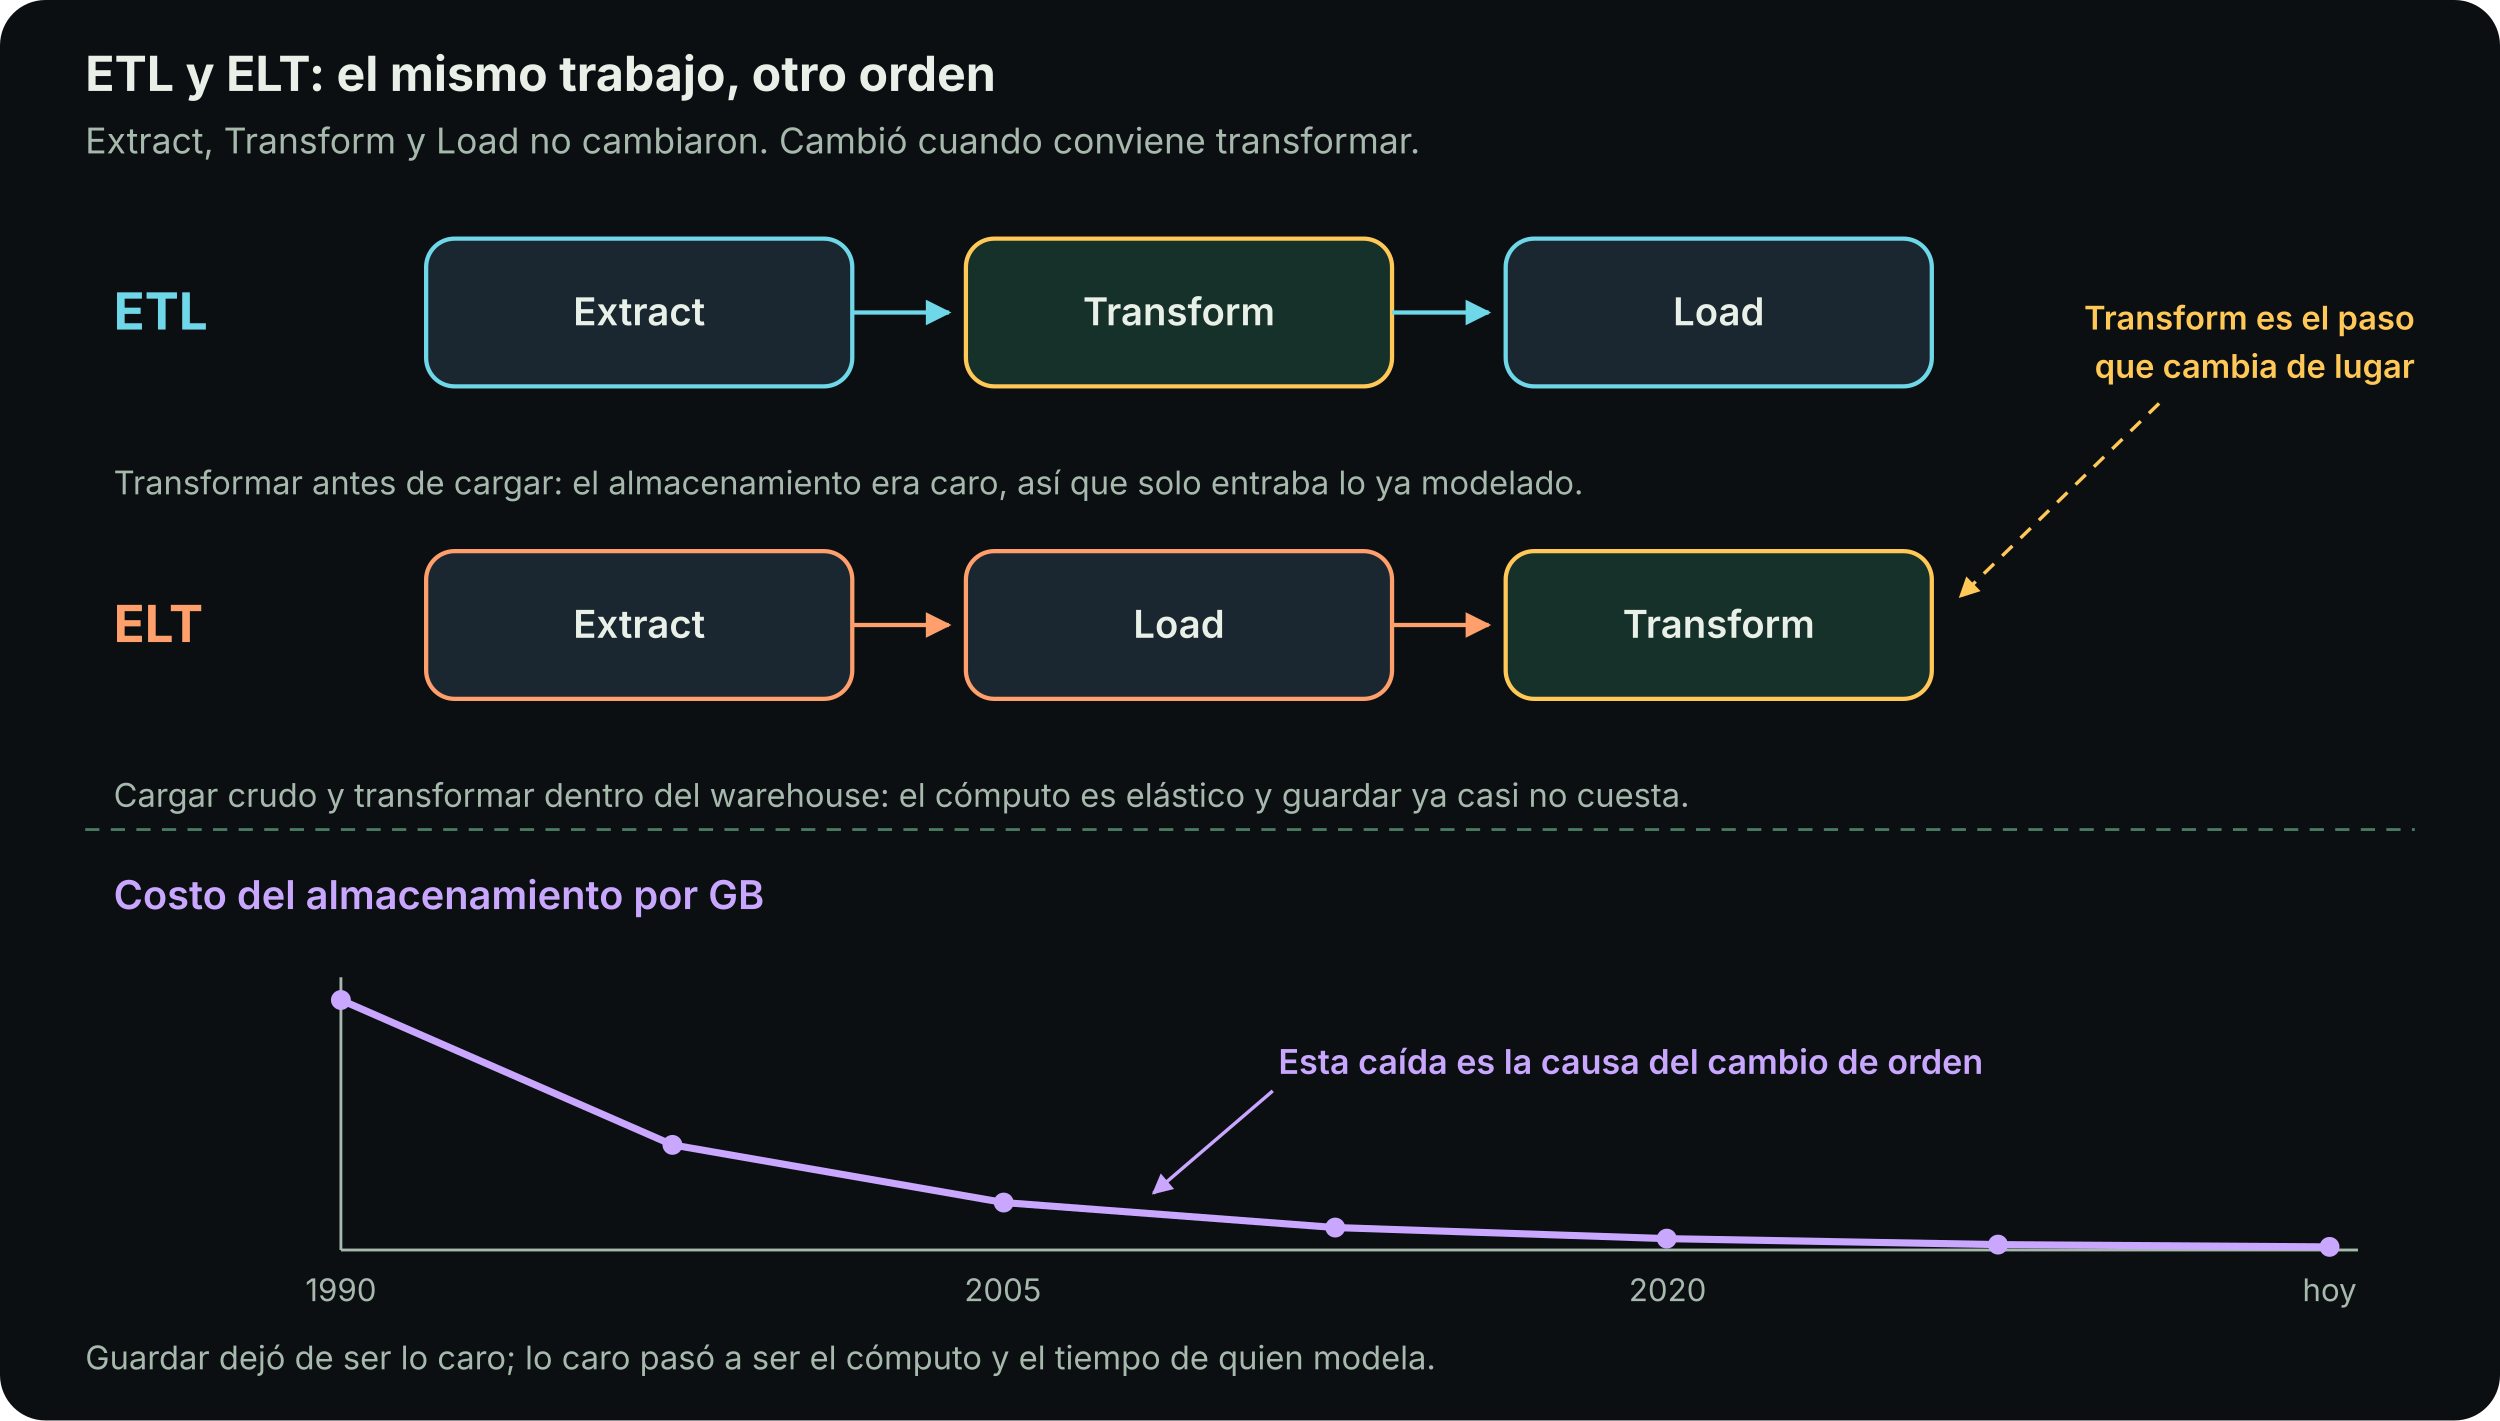
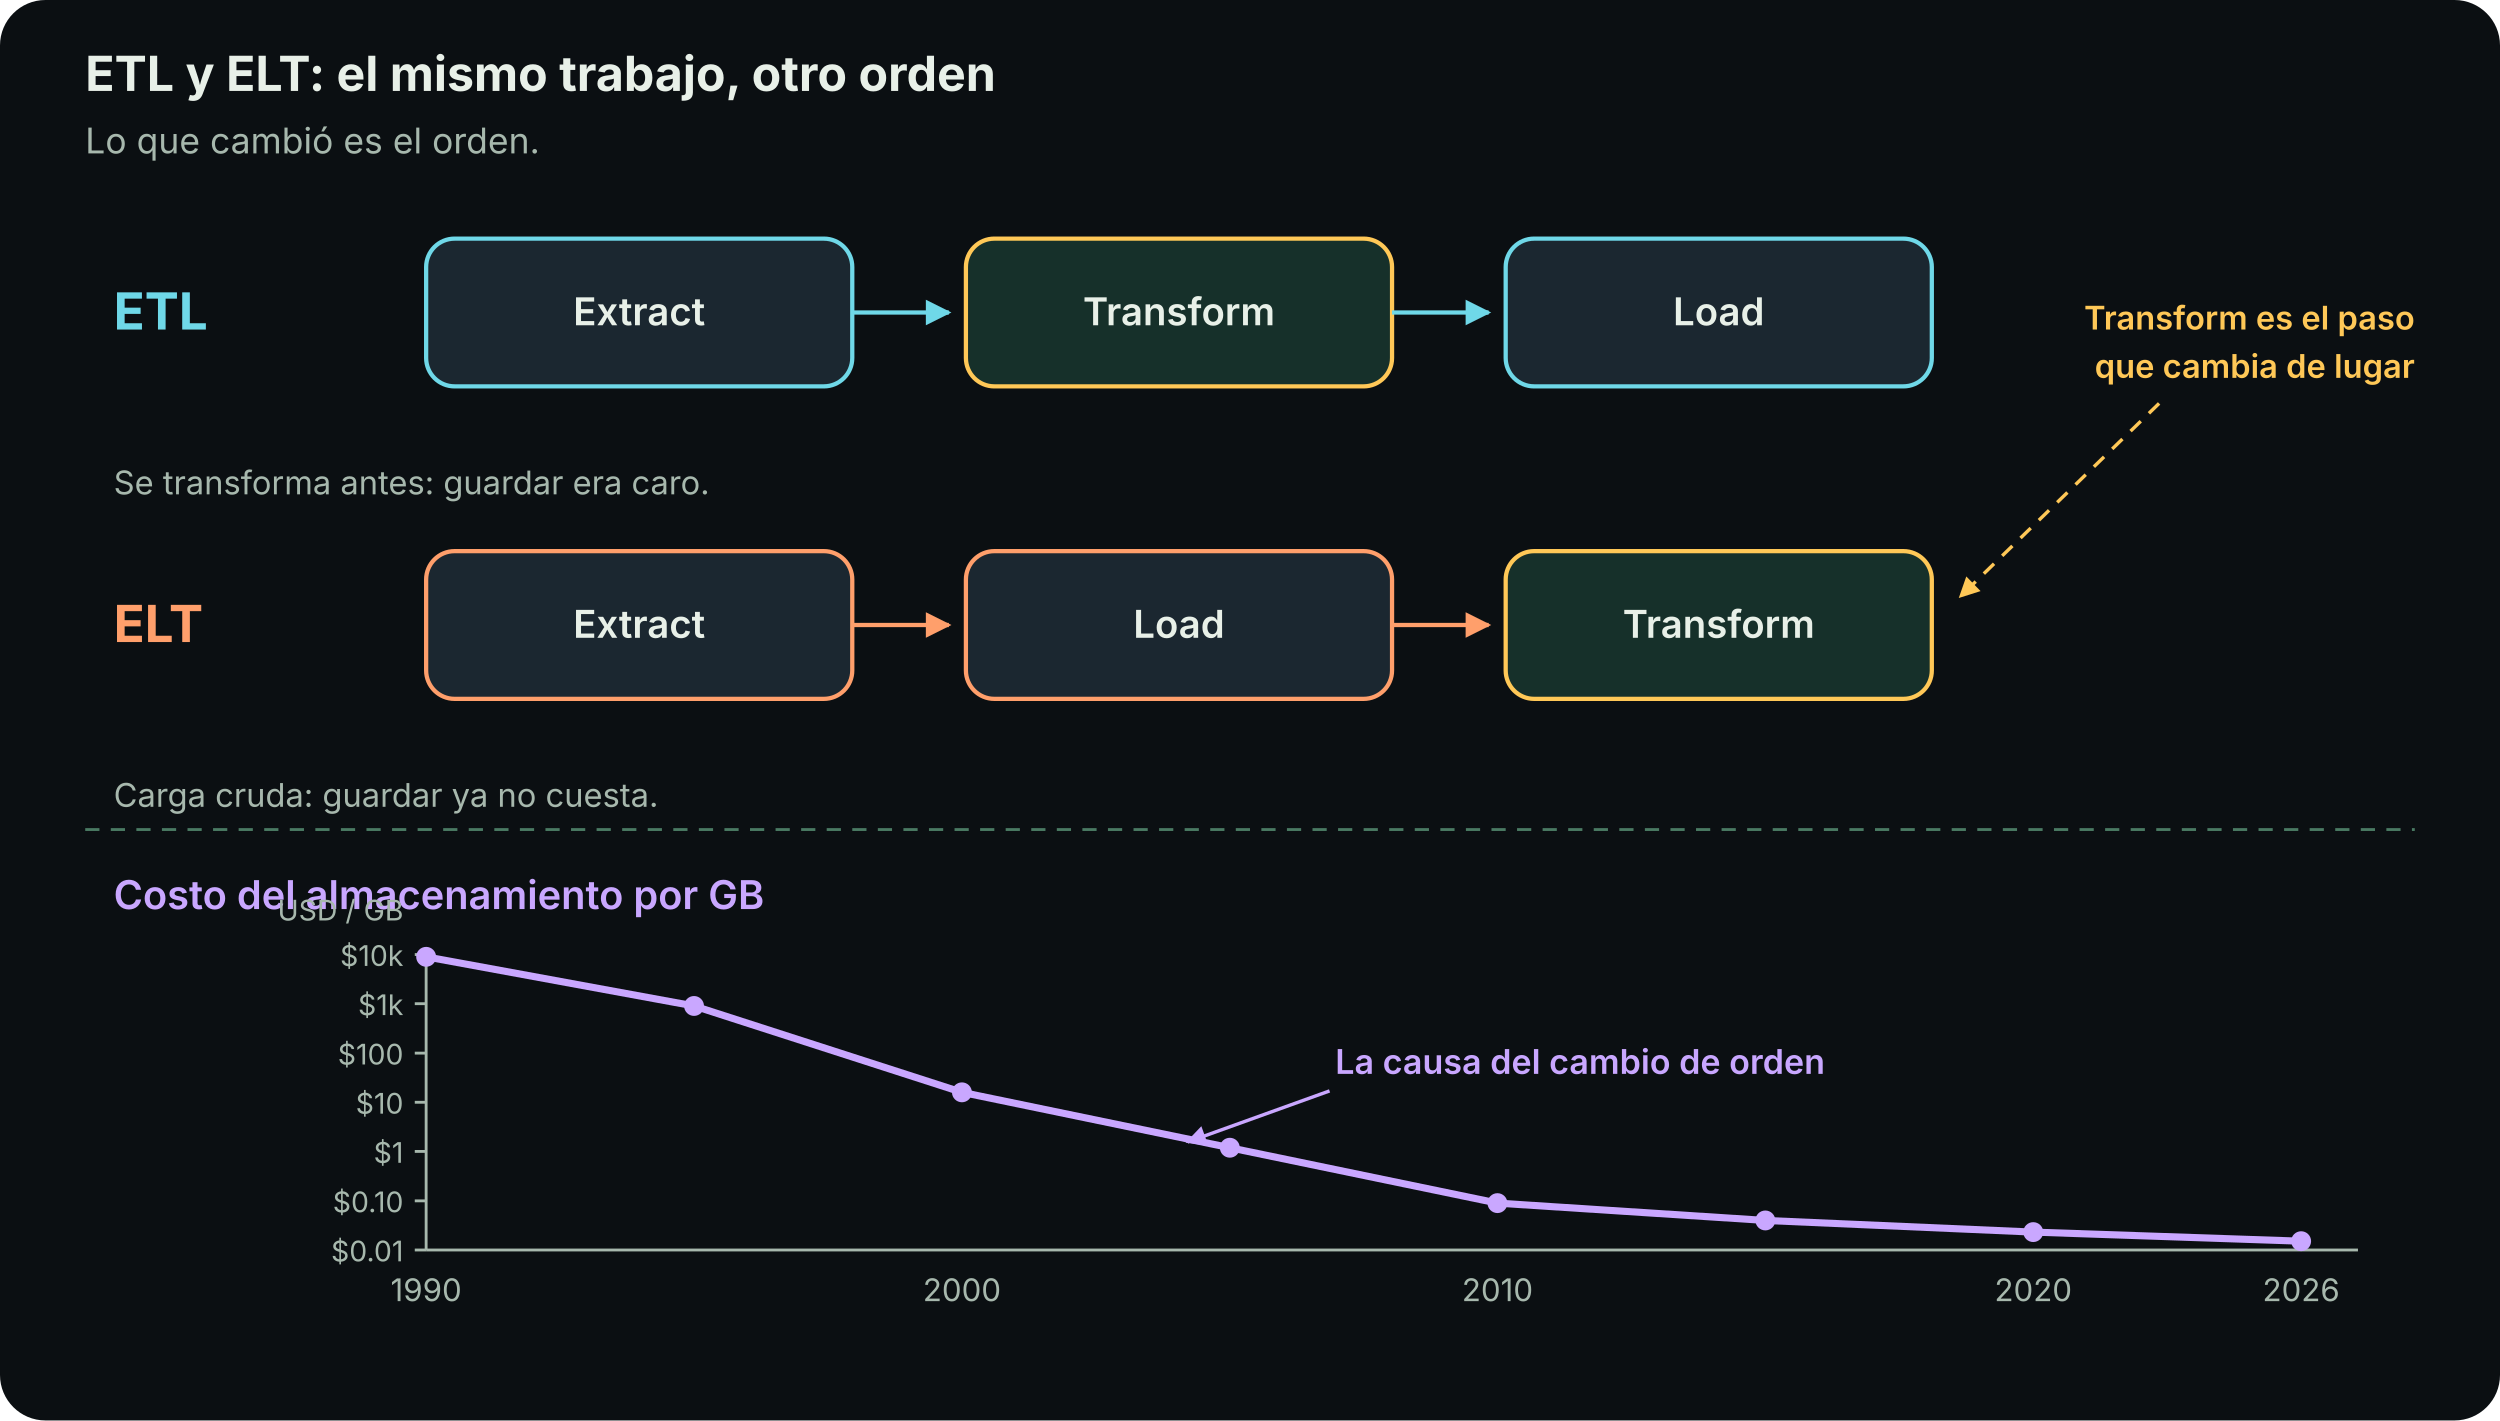
<svg xmlns="http://www.w3.org/2000/svg" width="880" height="500" viewBox="0 0 880 500" role="img" aria-label="ETL frente a ELT, y la caída del costo del almacenamiento que invirtió el orden">
  <defs>
    <marker id="f4a7a63" viewBox="0 0 10 10" refX="9" refY="5" markerWidth="6" markerHeight="6" orient="auto-start-reverse">
      <path d="M0,0 L10,5 L0,10 z" fill="#4a7a63" />
    </marker>
    <marker id="f7ef29d" viewBox="0 0 10 10" refX="9" refY="5" markerWidth="6" markerHeight="6" orient="auto-start-reverse">
      <path d="M0,0 L10,5 L0,10 z" fill="#7ef29d" />
    </marker>
    <marker id="fffc857" viewBox="0 0 10 10" refX="9" refY="5" markerWidth="6" markerHeight="6" orient="auto-start-reverse">
      <path d="M0,0 L10,5 L0,10 z" fill="#ffc857" />
    </marker>
    <marker id="f6fd8e8" viewBox="0 0 10 10" refX="9" refY="5" markerWidth="6" markerHeight="6" orient="auto-start-reverse">
      <path d="M0,0 L10,5 L0,10 z" fill="#6fd8e8" />
    </marker>
    <marker id="fc9a7ff" viewBox="0 0 10 10" refX="9" refY="5" markerWidth="6" markerHeight="6" orient="auto-start-reverse">
      <path d="M0,0 L10,5 L0,10 z" fill="#c9a7ff" />
    </marker>
    <marker id="fff9f6b" viewBox="0 0 10 10" refX="9" refY="5" markerWidth="6" markerHeight="6" orient="auto-start-reverse">
      <path d="M0,0 L10,5 L0,10 z" fill="#ff9f6b" />
    </marker>
    <marker id="f5fe0c0" viewBox="0 0 10 10" refX="9" refY="5" markerWidth="6" markerHeight="6" orient="auto-start-reverse">
      <path d="M0,0 L10,5 L0,10 z" fill="#5fe0c0" />
    </marker>
    <marker id="fa7b8ad" viewBox="0 0 10 10" refX="9" refY="5" markerWidth="6" markerHeight="6" orient="auto-start-reverse">
      <path d="M0,0 L10,5 L0,10 z" fill="#a7b8ad" />
    </marker>
    <marker id="fff6b6b" viewBox="0 0 10 10" refX="9" refY="5" markerWidth="6" markerHeight="6" orient="auto-start-reverse">
      <path d="M0,0 L10,5 L0,10 z" fill="#ff6b6b" />
    </marker>
    <marker id="fff8ad4" viewBox="0 0 10 10" refX="9" refY="5" markerWidth="6" markerHeight="6" orient="auto-start-reverse">
      <path d="M0,0 L10,5 L0,10 z" fill="#ff8ad4" />
    </marker>
    <marker id="f7aa7ff" viewBox="0 0 10 10" refX="9" refY="5" markerWidth="6" markerHeight="6" orient="auto-start-reverse">
      <path d="M0,0 L10,5 L0,10 z" fill="#7aa7ff" />
    </marker>
    <marker id="f84eba6" viewBox="0 0 10 10" refX="9" refY="5" markerWidth="6" markerHeight="6" orient="auto-start-reverse">
      <path d="M0,0 L10,5 L0,10 z" fill="#84eba6" />
    </marker>
    <marker id="f84c9eb" viewBox="0 0 10 10" refX="9" refY="5" markerWidth="6" markerHeight="6" orient="auto-start-reverse">
      <path d="M0,0 L10,5 L0,10 z" fill="#84c9eb" />
    </marker>
    <marker id="fa684eb" viewBox="0 0 10 10" refX="9" refY="5" markerWidth="6" markerHeight="6" orient="auto-start-reverse">
      <path d="M0,0 L10,5 L0,10 z" fill="#a684eb" />
    </marker>
    <marker id="feb84c9" viewBox="0 0 10 10" refX="9" refY="5" markerWidth="6" markerHeight="6" orient="auto-start-reverse">
      <path d="M0,0 L10,5 L0,10 z" fill="#eb84c9" />
    </marker>
    <marker id="feba684" viewBox="0 0 10 10" refX="9" refY="5" markerWidth="6" markerHeight="6" orient="auto-start-reverse">
      <path d="M0,0 L10,5 L0,10 z" fill="#eba684" />
    </marker>
    <marker id="fc9eb84" viewBox="0 0 10 10" refX="9" refY="5" markerWidth="6" markerHeight="6" orient="auto-start-reverse">
      <path d="M0,0 L10,5 L0,10 z" fill="#c9eb84" />
    </marker>
    <marker id="f5b83d6" viewBox="0 0 10 10" refX="9" refY="5" markerWidth="6" markerHeight="6" orient="auto-start-reverse">
      <path d="M0,0 L10,5 L0,10 z" fill="#5b83d6" />
    </marker>
    <marker id="f4fd6c0" viewBox="0 0 10 10" refX="9" refY="5" markerWidth="6" markerHeight="6" orient="auto-start-reverse">
      <path d="M0,0 L10,5 L0,10 z" fill="#4fd6c0" />
    </marker>
    <marker id="fff7a5c" viewBox="0 0 10 10" refX="9" refY="5" markerWidth="6" markerHeight="6" orient="auto-start-reverse">
      <path d="M0,0 L10,5 L0,10 z" fill="#ff7a5c" />
    </marker>
    <linearGradient id="gRamaAB" x1="0" y1="0" x2="1" y2="0">
      <stop offset="0" stop-color="#6fd8e8" />
      <stop offset="1" stop-color="#c9a7ff" />
    </linearGradient>
  </defs>
  <rect x="0" y="0" width="880" height="500" rx="16" fill="#0b0f12" />
  <text x="30.0" y="32.0" fill="#e8f0e8" font-family="system-ui, -apple-system, Segoe UI, sans-serif" font-size="17" font-weight="700" text-anchor="start">ETL y ELT: el mismo trabajo, otro orden</text>
-   <text x="30.0" y="54.0" fill="#a7b8ad" font-family="system-ui, -apple-system, Segoe UI, sans-serif" font-size="12.5" font-weight="400" text-anchor="start">Extract, Transform y Load no cambiaron. Cambió cuando conviene transformar.</text>
+   <text x="30.0" y="54.0" fill="#a7b8ad" font-family="system-ui, -apple-system, Segoe UI, sans-serif" font-size="12.5" font-weight="400" text-anchor="start">Lo que cambió es el orden.</text>
  <text x="40.0" y="116.0" fill="#6fd8e8" font-family="system-ui, -apple-system, Segoe UI, sans-serif" font-size="18" font-weight="700" text-anchor="start">ETL</text>
  <rect x="150.0" y="84.0" width="150.0" height="52.0" rx="10" fill="#1b2730" stroke="#6fd8e8" stroke-width="1.5" />
  <text x="225.0" y="114.5" fill="#e8f0e8" font-family="system-ui, -apple-system, Segoe UI, sans-serif" font-size="13.5" font-weight="600" text-anchor="middle">Extract</text>
  <line x1="300.0" y1="110.0" x2="334.0" y2="110.0" stroke="#6fd8e8" stroke-width="1.5" marker-end="url(#f6fd8e8)" />
  <rect x="340.0" y="84.0" width="150.0" height="52.0" rx="10" fill="#16302a" stroke="#ffc857" stroke-width="1.5" />
  <text x="415.0" y="114.5" fill="#e8f0e8" font-family="system-ui, -apple-system, Segoe UI, sans-serif" font-size="13.5" font-weight="600" text-anchor="middle">Transform</text>
  <line x1="490.0" y1="110.0" x2="524.0" y2="110.0" stroke="#6fd8e8" stroke-width="1.5" marker-end="url(#f6fd8e8)" />
  <rect x="530.0" y="84.0" width="150.0" height="52.0" rx="10" fill="#1b2730" stroke="#6fd8e8" stroke-width="1.5" />
  <text x="605.0" y="114.5" fill="#e8f0e8" font-family="system-ui, -apple-system, Segoe UI, sans-serif" font-size="13.5" font-weight="600" text-anchor="middle">Load</text>
-   <text x="40.0" y="174.0" fill="#a7b8ad" font-family="system-ui, -apple-system, Segoe UI, sans-serif" font-size="11.5" font-weight="400" text-anchor="start">Transformar antes de cargar: el almacenamiento era caro, así que solo entraba lo ya modelado.</text>
+   <text x="40.0" y="174.0" fill="#a7b8ad" font-family="system-ui, -apple-system, Segoe UI, sans-serif" font-size="11.5" font-weight="400" text-anchor="start">Se transforma antes: guardar era caro.</text>
  <text x="40.0" y="226.0" fill="#ff9f6b" font-family="system-ui, -apple-system, Segoe UI, sans-serif" font-size="18" font-weight="700" text-anchor="start">ELT</text>
  <rect x="150.0" y="194.0" width="150.0" height="52.0" rx="10" fill="#1b2730" stroke="#ff9f6b" stroke-width="1.5" />
  <text x="225.0" y="224.5" fill="#e8f0e8" font-family="system-ui, -apple-system, Segoe UI, sans-serif" font-size="13.5" font-weight="600" text-anchor="middle">Extract</text>
  <line x1="300.0" y1="220.0" x2="334.0" y2="220.0" stroke="#ff9f6b" stroke-width="1.5" marker-end="url(#fff9f6b)" />
  <rect x="340.0" y="194.0" width="150.0" height="52.0" rx="10" fill="#1b2730" stroke="#ff9f6b" stroke-width="1.5" />
  <text x="415.0" y="224.5" fill="#e8f0e8" font-family="system-ui, -apple-system, Segoe UI, sans-serif" font-size="13.5" font-weight="600" text-anchor="middle">Load</text>
  <line x1="490.0" y1="220.0" x2="524.0" y2="220.0" stroke="#ff9f6b" stroke-width="1.5" marker-end="url(#fff9f6b)" />
  <rect x="530.0" y="194.0" width="150.0" height="52.0" rx="10" fill="#16302a" stroke="#ffc857" stroke-width="1.5" />
  <text x="605.0" y="224.5" fill="#e8f0e8" font-family="system-ui, -apple-system, Segoe UI, sans-serif" font-size="13.5" font-weight="600" text-anchor="middle">Transform</text>
-   <text x="40.0" y="284.0" fill="#a7b8ad" font-family="system-ui, -apple-system, Segoe UI, sans-serif" font-size="11.5" font-weight="400" text-anchor="start">Cargar crudo y transformar dentro del warehouse: el cómputo es elástico y guardar ya casi no cuesta.</text>
+   <text x="40.0" y="284.0" fill="#a7b8ad" font-family="system-ui, -apple-system, Segoe UI, sans-serif" font-size="11.5" font-weight="400" text-anchor="start">Carga cruda: guardar ya no cuesta.</text>
  <text x="850.0" y="116.0" fill="#ffc857" font-family="system-ui, -apple-system, Segoe UI, sans-serif" font-size="11.5" font-weight="600" text-anchor="end">Transform es el paso</text>
  <text x="850.0" y="133.0" fill="#ffc857" font-family="system-ui, -apple-system, Segoe UI, sans-serif" font-size="11.5" font-weight="600" text-anchor="end">que cambia de lugar</text>
  <line x1="760.0" y1="142.0" x2="690.0" y2="210.0" stroke="#ffc857" stroke-width="1.2" stroke-dasharray="5 4" marker-end="url(#fffc857)" />
  <line x1="30.0" y1="292.0" x2="850.0" y2="292.0" stroke="#4a7a63" stroke-width="1" stroke-dasharray="5 4" />
  <text x="40.0" y="320.0" fill="#c9a7ff" font-family="system-ui, -apple-system, Segoe UI, sans-serif" font-size="14" font-weight="600" text-anchor="start">Costo del almacenamiento por GB</text>
-   <line x1="120.0" y1="344.0" x2="120.0" y2="440.0" stroke="#a7b8ad" stroke-width="1" />
-   <line x1="120.0" y1="440.0" x2="830.0" y2="440.0" stroke="#a7b8ad" stroke-width="1" />
-   <path d="M120.0,352.0 L236.7,403.0 L353.3,423.3 L470.0,432.1 L586.7,436.0 L703.3,438.1 L820.0,438.9" fill="none" stroke="#c9a7ff" stroke-width="2.5" stroke-linejoin="round" stroke-linecap="round" />
-   <circle cx="120.0" cy="352.0" r="3.5" fill="#c9a7ff" />
-   <circle cx="236.7" cy="403.0" r="3.5" fill="#c9a7ff" />
-   <circle cx="353.3" cy="423.3" r="3.5" fill="#c9a7ff" />
-   <circle cx="470.0" cy="432.1" r="3.5" fill="#c9a7ff" />
-   <circle cx="586.7" cy="436.0" r="3.5" fill="#c9a7ff" />
-   <circle cx="703.3" cy="438.1" r="3.5" fill="#c9a7ff" />
-   <circle cx="820.0" cy="438.9" r="3.5" fill="#c9a7ff" />
-   <text x="120.0" y="458.0" fill="#a7b8ad" font-family="system-ui, -apple-system, Segoe UI, sans-serif" font-size="11" font-weight="400" text-anchor="middle">1990</text>
-   <text x="353.0" y="458.0" fill="#a7b8ad" font-family="system-ui, -apple-system, Segoe UI, sans-serif" font-size="11" font-weight="400" text-anchor="middle">2005</text>
-   <text x="587.0" y="458.0" fill="#a7b8ad" font-family="system-ui, -apple-system, Segoe UI, sans-serif" font-size="11" font-weight="400" text-anchor="middle">2020</text>
-   <text x="820.0" y="458.0" fill="#a7b8ad" font-family="system-ui, -apple-system, Segoe UI, sans-serif" font-size="11" font-weight="400" text-anchor="middle">hoy</text>
-   <text x="450.0" y="378.0" fill="#c9a7ff" font-family="system-ui, -apple-system, Segoe UI, sans-serif" font-size="12" font-weight="600" text-anchor="start">Esta caída es la causa del cambio de orden</text>
-   <line x1="448.0" y1="384.0" x2="406.0" y2="420.0" stroke="#c9a7ff" stroke-width="1.2" marker-end="url(#fc9a7ff)" />
-   <text x="30.0" y="482.0" fill="#a7b8ad" font-family="system-ui, -apple-system, Segoe UI, sans-serif" font-size="11.5" font-weight="400" text-anchor="start">Guardar dejó de ser lo caro; lo caro pasó a ser el cómputo y el tiempo de quien modela.</text>
+   <line x1="150.0" y1="336.0" x2="150.0" y2="440.0" stroke="#a7b8ad" stroke-width="1" />
+   <line x1="150.0" y1="440.0" x2="830.0" y2="440.0" stroke="#a7b8ad" stroke-width="1" />
+   <line x1="146.0" y1="440.0" x2="150.0" y2="440.0" stroke="#a7b8ad" stroke-width="1" />
+   <text x="142.0" y="444.0" fill="#a7b8ad" font-family="system-ui, -apple-system, Segoe UI, sans-serif" font-size="10" font-weight="400" text-anchor="end">$0.01</text>
+   <line x1="146.0" y1="422.7" x2="150.0" y2="422.7" stroke="#a7b8ad" stroke-width="1" />
+   <text x="142.0" y="426.7" fill="#a7b8ad" font-family="system-ui, -apple-system, Segoe UI, sans-serif" font-size="10" font-weight="400" text-anchor="end">$0.10</text>
+   <line x1="146.0" y1="405.3" x2="150.0" y2="405.3" stroke="#a7b8ad" stroke-width="1" />
+   <text x="142.0" y="409.3" fill="#a7b8ad" font-family="system-ui, -apple-system, Segoe UI, sans-serif" font-size="10" font-weight="400" text-anchor="end">$1</text>
+   <line x1="146.0" y1="388.0" x2="150.0" y2="388.0" stroke="#a7b8ad" stroke-width="1" />
+   <text x="142.0" y="392.0" fill="#a7b8ad" font-family="system-ui, -apple-system, Segoe UI, sans-serif" font-size="10" font-weight="400" text-anchor="end">$10</text>
+   <line x1="146.0" y1="370.7" x2="150.0" y2="370.7" stroke="#a7b8ad" stroke-width="1" />
+   <text x="142.0" y="374.7" fill="#a7b8ad" font-family="system-ui, -apple-system, Segoe UI, sans-serif" font-size="10" font-weight="400" text-anchor="end">$100</text>
+   <line x1="146.0" y1="353.3" x2="150.0" y2="353.3" stroke="#a7b8ad" stroke-width="1" />
+   <text x="142.0" y="357.3" fill="#a7b8ad" font-family="system-ui, -apple-system, Segoe UI, sans-serif" font-size="10" font-weight="400" text-anchor="end">$1k</text>
+   <line x1="146.0" y1="336.0" x2="150.0" y2="336.0" stroke="#a7b8ad" stroke-width="1" />
+   <text x="142.0" y="340.0" fill="#a7b8ad" font-family="system-ui, -apple-system, Segoe UI, sans-serif" font-size="10" font-weight="400" text-anchor="end">$10k</text>
+   <text x="142.0" y="324.0" fill="#a7b8ad" font-family="system-ui, -apple-system, Segoe UI, sans-serif" font-size="10" font-weight="400" text-anchor="end">USD / GB</text>
+   <path d="M150.0,336.8 L244.3,354.1 L338.6,384.5 L432.9,404.0 L527.1,423.5 L621.4,429.6 L715.7,433.7 L810.0,436.9" fill="none" stroke="#c9a7ff" stroke-width="2.5" stroke-linejoin="round" stroke-linecap="round" />
+   <circle cx="150.0" cy="336.8" r="3.5" fill="#c9a7ff" />
+   <circle cx="244.3" cy="354.1" r="3.5" fill="#c9a7ff" />
+   <circle cx="338.6" cy="384.5" r="3.5" fill="#c9a7ff" />
+   <circle cx="432.9" cy="404.0" r="3.5" fill="#c9a7ff" />
+   <circle cx="527.1" cy="423.5" r="3.5" fill="#c9a7ff" />
+   <circle cx="621.4" cy="429.6" r="3.5" fill="#c9a7ff" />
+   <circle cx="715.7" cy="433.7" r="3.5" fill="#c9a7ff" />
+   <circle cx="810.0" cy="436.9" r="3.5" fill="#c9a7ff" />
+   <text x="150.0" y="458.0" fill="#a7b8ad" font-family="system-ui, -apple-system, Segoe UI, sans-serif" font-size="11" font-weight="400" text-anchor="middle">1990</text>
+   <text x="338.6" y="458.0" fill="#a7b8ad" font-family="system-ui, -apple-system, Segoe UI, sans-serif" font-size="11" font-weight="400" text-anchor="middle">2000</text>
+   <text x="527.1" y="458.0" fill="#a7b8ad" font-family="system-ui, -apple-system, Segoe UI, sans-serif" font-size="11" font-weight="400" text-anchor="middle">2010</text>
+   <text x="715.7" y="458.0" fill="#a7b8ad" font-family="system-ui, -apple-system, Segoe UI, sans-serif" font-size="11" font-weight="400" text-anchor="middle">2020</text>
+   <text x="810.0" y="458.0" fill="#a7b8ad" font-family="system-ui, -apple-system, Segoe UI, sans-serif" font-size="11" font-weight="400" text-anchor="middle">2026</text>
+   <text x="470.0" y="378.0" fill="#c9a7ff" font-family="system-ui, -apple-system, Segoe UI, sans-serif" font-size="12" font-weight="600" text-anchor="start">La causa del cambio de orden</text>
+   <line x1="468.0" y1="384.0" x2="418.0" y2="402.0" stroke="#c9a7ff" stroke-width="1.2" marker-end="url(#fc9a7ff)" />
</svg>
